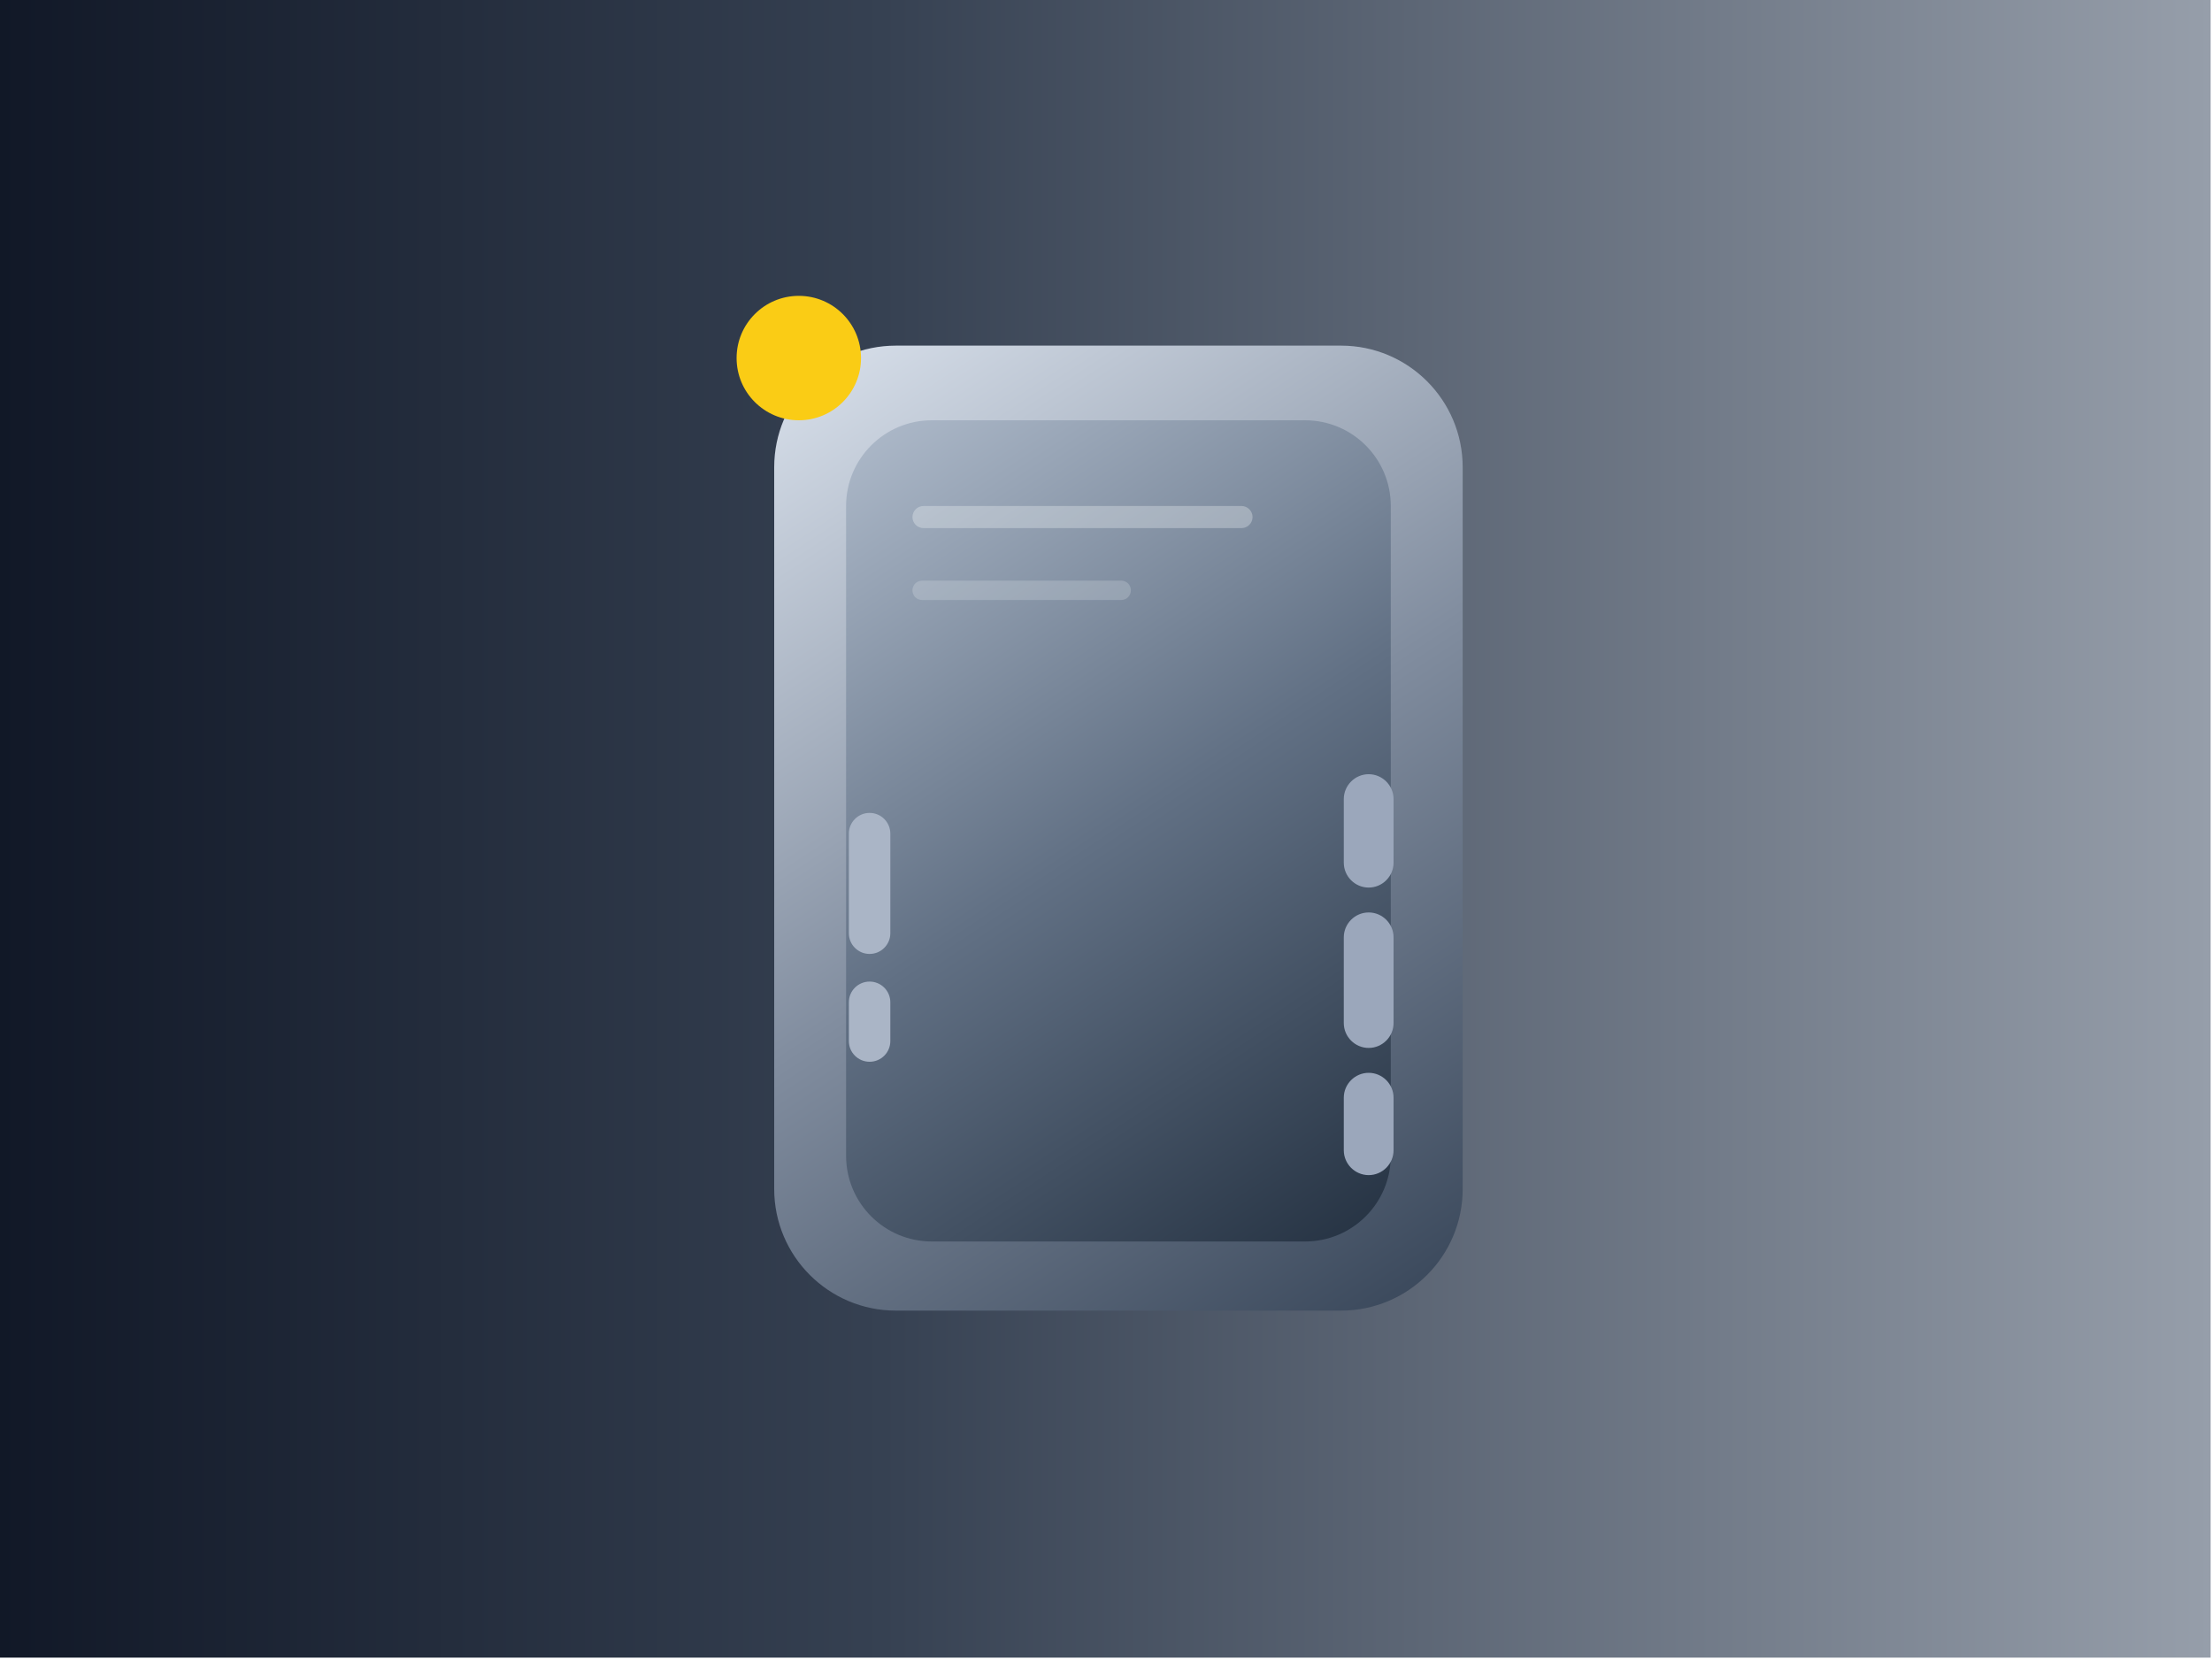
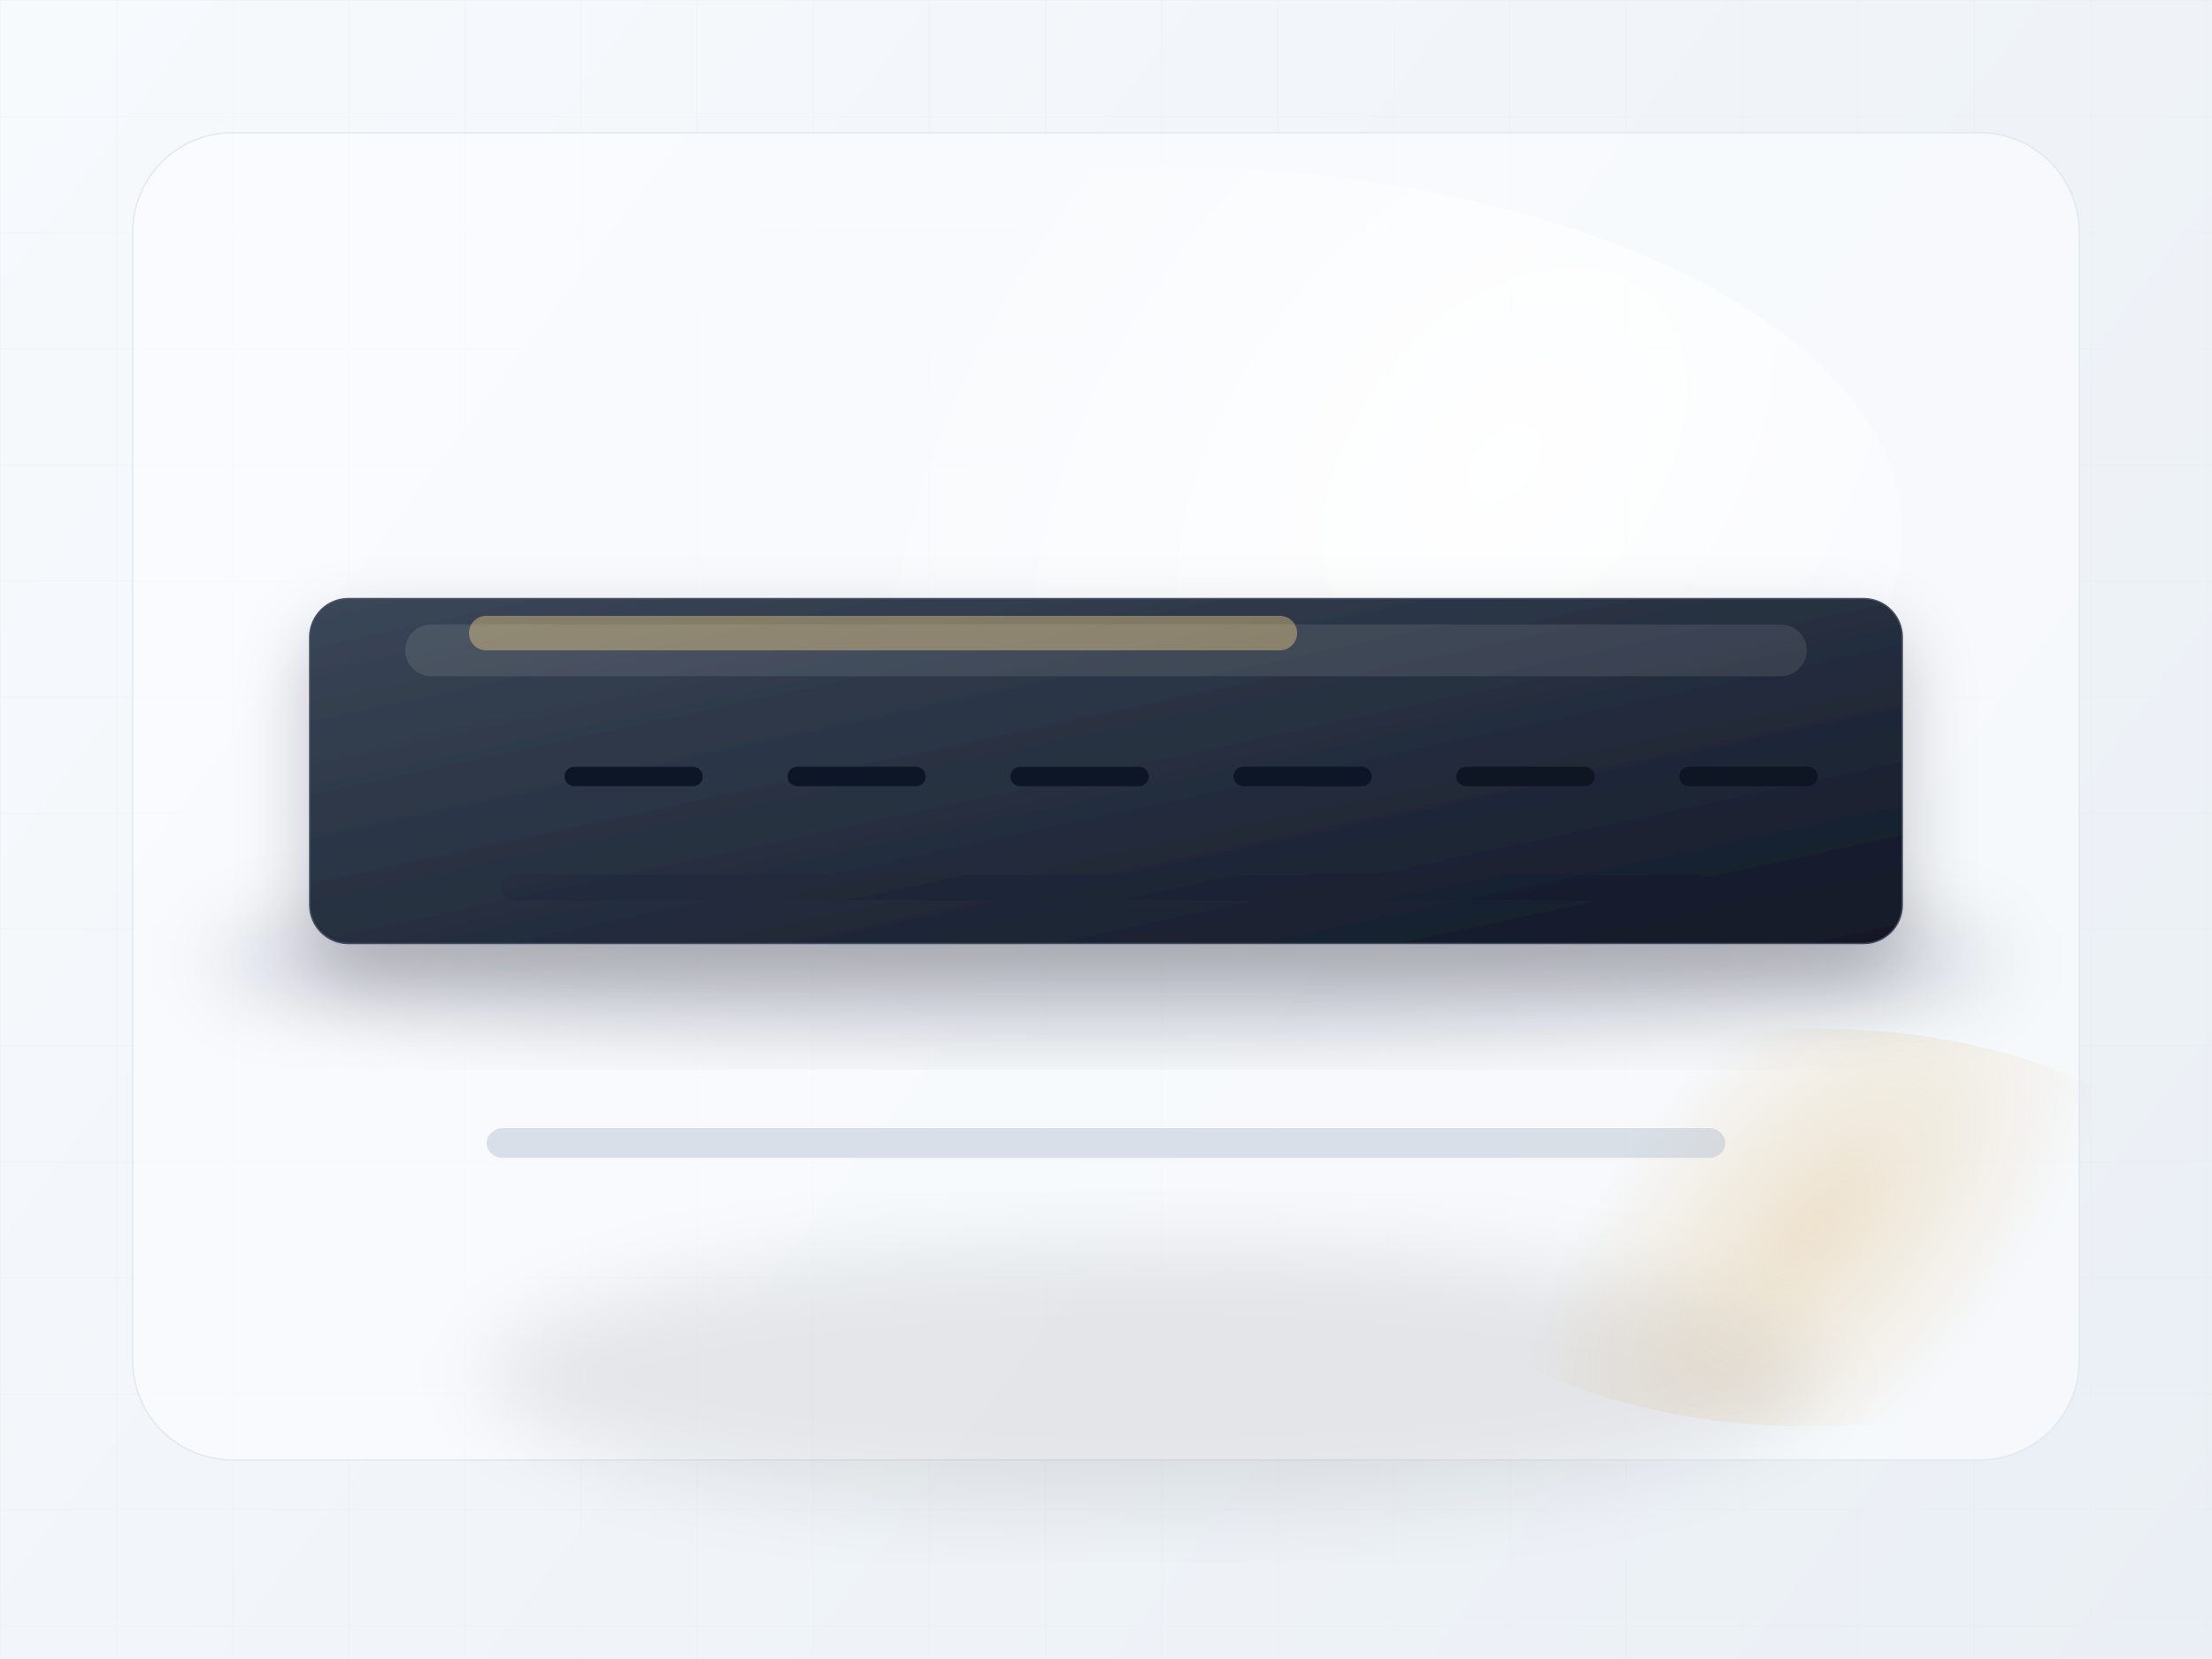
- <svg xmlns="http://www.w3.org/2000/svg" id="Layer_1" version="1.1" viewBox="0 0 1600 1200">
+ <svg xmlns="http://www.w3.org/2000/svg" width="1600" height="1200" viewBox="0 0 1600 1200" fill="none">
  <defs>
-     <style>
-       .st0 {
-         fill: url(#linear-gradient2);
-       }
- 
-       .st1 {
-         fill: url(#linear-gradient1);
-       }
- 
-       .st2 {
-         fill: #facc15;
-       }
- 
-       .st3 {
-         fill-opacity: .2;
-       }
- 
-       .st3, .st4 {
-         fill: #f8fafc;
-       }
- 
-       .st4 {
-         fill-opacity: .3;
-       }
- 
-       .st5 {
-         fill: url(#linear-gradient);
-       }
- 
-       .st6 {
-         fill: #aab5c6;
-       }
- 
-       .st7 {
-         fill: #9ba7bb;
-       }
-     </style>
-     <linearGradient id="linear-gradient" x1="-1" y1="599" x2="1599" y2="599" gradientUnits="userSpaceOnUse">
-       <stop offset="0" stop-color="#111827" />
-       <stop offset=".4" stop-color="#364152" />
-       <stop offset="1" stop-color="#969eaa" />
+     <linearGradient id="pdp-dock-ports-bg" x1="0" y1="0" x2="1600" y2="1200" gradientUnits="userSpaceOnUse">
+       <stop offset="0" stop-color="#F7FAFD" />
+       <stop offset="1" stop-color="#EAEFF5" />
    </linearGradient>
-     <linearGradient id="linear-gradient1" x1="589.7" y1="936.4" x2="1035.7" y2="254.4" gradientTransform="translate(0 1200) scale(1 -1)" gradientUnits="userSpaceOnUse">
-       <stop offset="0" stop-color="#d5dde8" />
-       <stop offset=".5" stop-color="#818d9f" />
-       <stop offset="1" stop-color="#39475a" />
+     <radialGradient id="pdp-dock-ports-glow" cx="0" cy="0" r="1" gradientUnits="userSpaceOnUse" gradientTransform="translate(1088 336) rotate(130) scale(608 408)">
+       <stop stop-color="#FFFFFF" stop-opacity="0.95" />
+       <stop offset="1" stop-color="#FFFFFF" stop-opacity="0" />
+     </radialGradient>
+     <radialGradient id="pdp-dock-ports-amber" cx="0" cy="0" r="1" gradientUnits="userSpaceOnUse" gradientTransform="translate(1312 888) rotate(130) scale(288 144)">
+       <stop stop-color="#D7A24B" stop-opacity="0.26" />
+       <stop offset="1" stop-color="#D7A24B" stop-opacity="0" />
+     </radialGradient>
+     <linearGradient id="pdp-dock-ports-panel" x1="0" y1="0" x2="0" y2="1">
+       <stop stop-color="#FFFFFF" />
+       <stop offset="1" stop-color="#EEF3F8" />
    </linearGradient>
-     <linearGradient id="linear-gradient2" x1="612" y1="896" x2="1006" y2="302" gradientTransform="translate(0 1200) scale(1 -1)" gradientUnits="userSpaceOnUse">
-       <stop offset="0" stop-color="#afbbcb" />
-       <stop offset=".5" stop-color="#617084" />
-       <stop offset="1" stop-color="#243141" />
+     <linearGradient id="pdp-dock-ports-metal" x1="0" y1="0" x2="1" y2="1">
+       <stop stop-color="#F8FBFF" />
+       <stop offset="0.45" stop-color="#C9D3DF" />
+       <stop offset="1" stop-color="#7E91AF" />
    </linearGradient>
+     <linearGradient id="pdp-dock-ports-metal-dark" x1="0" y1="0" x2="1" y2="1">
+       <stop stop-color="#3B4758" />
+       <stop offset="1" stop-color="#111827" />
+     </linearGradient>
+     <filter id="pdp-dock-ports-blur" x="-20%" y="-20%" width="140%" height="140%">
+       <feGaussianBlur stdDeviation="28" />
+     </filter>
+     <filter id="pdp-dock-ports-shadow" x="-40%" y="-40%" width="180%" height="200%">
+       <feDropShadow dx="0" dy="24" stdDeviation="26" flood-color="#000814" flood-opacity="0.22" />
+     </filter>
+     <pattern id="pdp-dock-ports-grid" width="84" height="84" patternUnits="userSpaceOnUse">
+       <path d="M84 0H0V84" stroke="#D9E1EA" stroke-opacity=".4" stroke-width="1" />
+     </pattern>
  </defs>
-   <rect class="st5" x="-1" y="-1" width="1600" height="1200" />
-   <g>
-     <rect class="st1" x="560" y="250" width="498" height="698" rx="88" ry="88" />
-     <rect class="st0" x="612" y="304" width="394" height="594" rx="62" ry="62" />
-     <path class="st4" d="M668,366h230c4.4,0,8,3.6,8,8h0c0,4.4-3.6,8-8,8h-230c-4.4,0-8-3.6-8-8h0c0-4.4,3.6-8,8-8Z" />
-     <path class="st3" d="M667,420h144c3.9,0,7,3.1,7,7h0c0,3.9-3.1,7-7,7h-144c-3.9,0-7-3.1-7-7h0c0-3.9,3.1-7,7-7Z" />
-     <path class="st6" d="M629,588h0c8.3,0,15,6.7,15,15v72c0,8.3-6.7,15-15,15h0c-8.3,0-15-6.7-15-15v-72c0-8.3,6.7-15,15-15Z" />
-     <path class="st6" d="M629,710h0c8.3,0,15,6.7,15,15v28c0,8.3-6.7,15-15,15h0c-8.3,0-15-6.7-15-15v-28c0-8.3,6.7-15,15-15Z" />
-     <path class="st7" d="M990,560h0c9.9,0,18,8.1,18,18v46c0,9.9-8.1,18-18,18h0c-9.9,0-18-8.1-18-18v-46c0-9.9,8.1-18,18-18Z" />
-     <path class="st7" d="M990,660h0c9.9,0,18,8.1,18,18v62c0,9.9-8.1,18-18,18h0c-9.9,0-18-8.1-18-18v-62c0-9.9,8.1-18,18-18Z" />
-     <path class="st7" d="M990,776h0c9.9,0,18,8.1,18,18v38c0,9.9-8.1,18-18,18h0c-9.9,0-18-8.1-18-18v-38c0-9.9,8.1-18,18-18Z" />
+   <rect width="1600" height="1200" fill="url(#pdp-dock-ports-bg)" />
+   <rect width="1600" height="1200" fill="url(#pdp-dock-ports-grid)" opacity=".55" />
+   <rect x="96" y="96" width="1408" height="960" rx="72" fill="#FBFDFF" fill-opacity=".68" stroke="#E3E8EF" stroke-opacity="1" />
+   <ellipse cx="832" cy="996" rx="480" ry="96" fill="#0B1120" fill-opacity=".08" filter="url(#pdp-dock-ports-blur)" />
+   <ellipse cx="832" cy="384" rx="544" ry="264" fill="url(#pdp-dock-ports-glow)" />
+   <ellipse cx="1312" cy="888" rx="288" ry="144" fill="url(#pdp-dock-ports-amber)" />
+   <g transform="translate(224 408) rotate(0 576 156)">
+     <ellipse cx="576" cy="287.04" rx="645.12" ry="56.16" fill="#0B1120" fill-opacity=".16" filter="url(#pdp-dock-ports-blur)" />
+     <g filter="url(#pdp-dock-ports-shadow)">
+       <rect x="0" y="24.96" width="1152" height="249.6" rx="28" fill="url(#pdp-dock-ports-metal-dark)" stroke="#465267" />
+       <rect x="69.12" y="43.68" width="1013.76" height="37.44" rx="18.72" fill="rgba(255,255,255,.12)" opacity=".8" />
+       <rect x="115.2" y="37.44" width="599.04" height="24.96" rx="12.48" fill="#F4D28A" opacity=".42" />
+       <rect x="138.24" y="224.64" width="875.52" height="18.72" rx="9.36" fill="rgba(15,23,42,.08)" />
+       <rect x="184.32" y="146.64" width="99.994" height="14" rx="7" fill="#0A1020" fill-opacity=".82" />
+       <rect x="345.6" y="146.64" width="99.994" height="14" rx="7" fill="#0A1020" fill-opacity=".82" />
+       <rect x="506.88" y="146.64" width="99.994" height="14" rx="7" fill="#0A1020" fill-opacity=".82" />
+       <rect x="668.16" y="146.64" width="99.994" height="14" rx="7" fill="#0A1020" fill-opacity=".82" />
+       <rect x="829.44" y="146.64" width="99.994" height="14" rx="7" fill="#0A1020" fill-opacity=".82" />
+       <rect x="990.72" y="146.64" width="99.994" height="14" rx="7" fill="#0A1020" fill-opacity=".82" />
+     </g>
  </g>
-   <circle class="st2" cx="577.8" cy="259" r="45" />
+   <rect x="352" y="816" width="896" height="21.6" rx="12" fill="#B3BFCE" opacity=".45" />
</svg>
